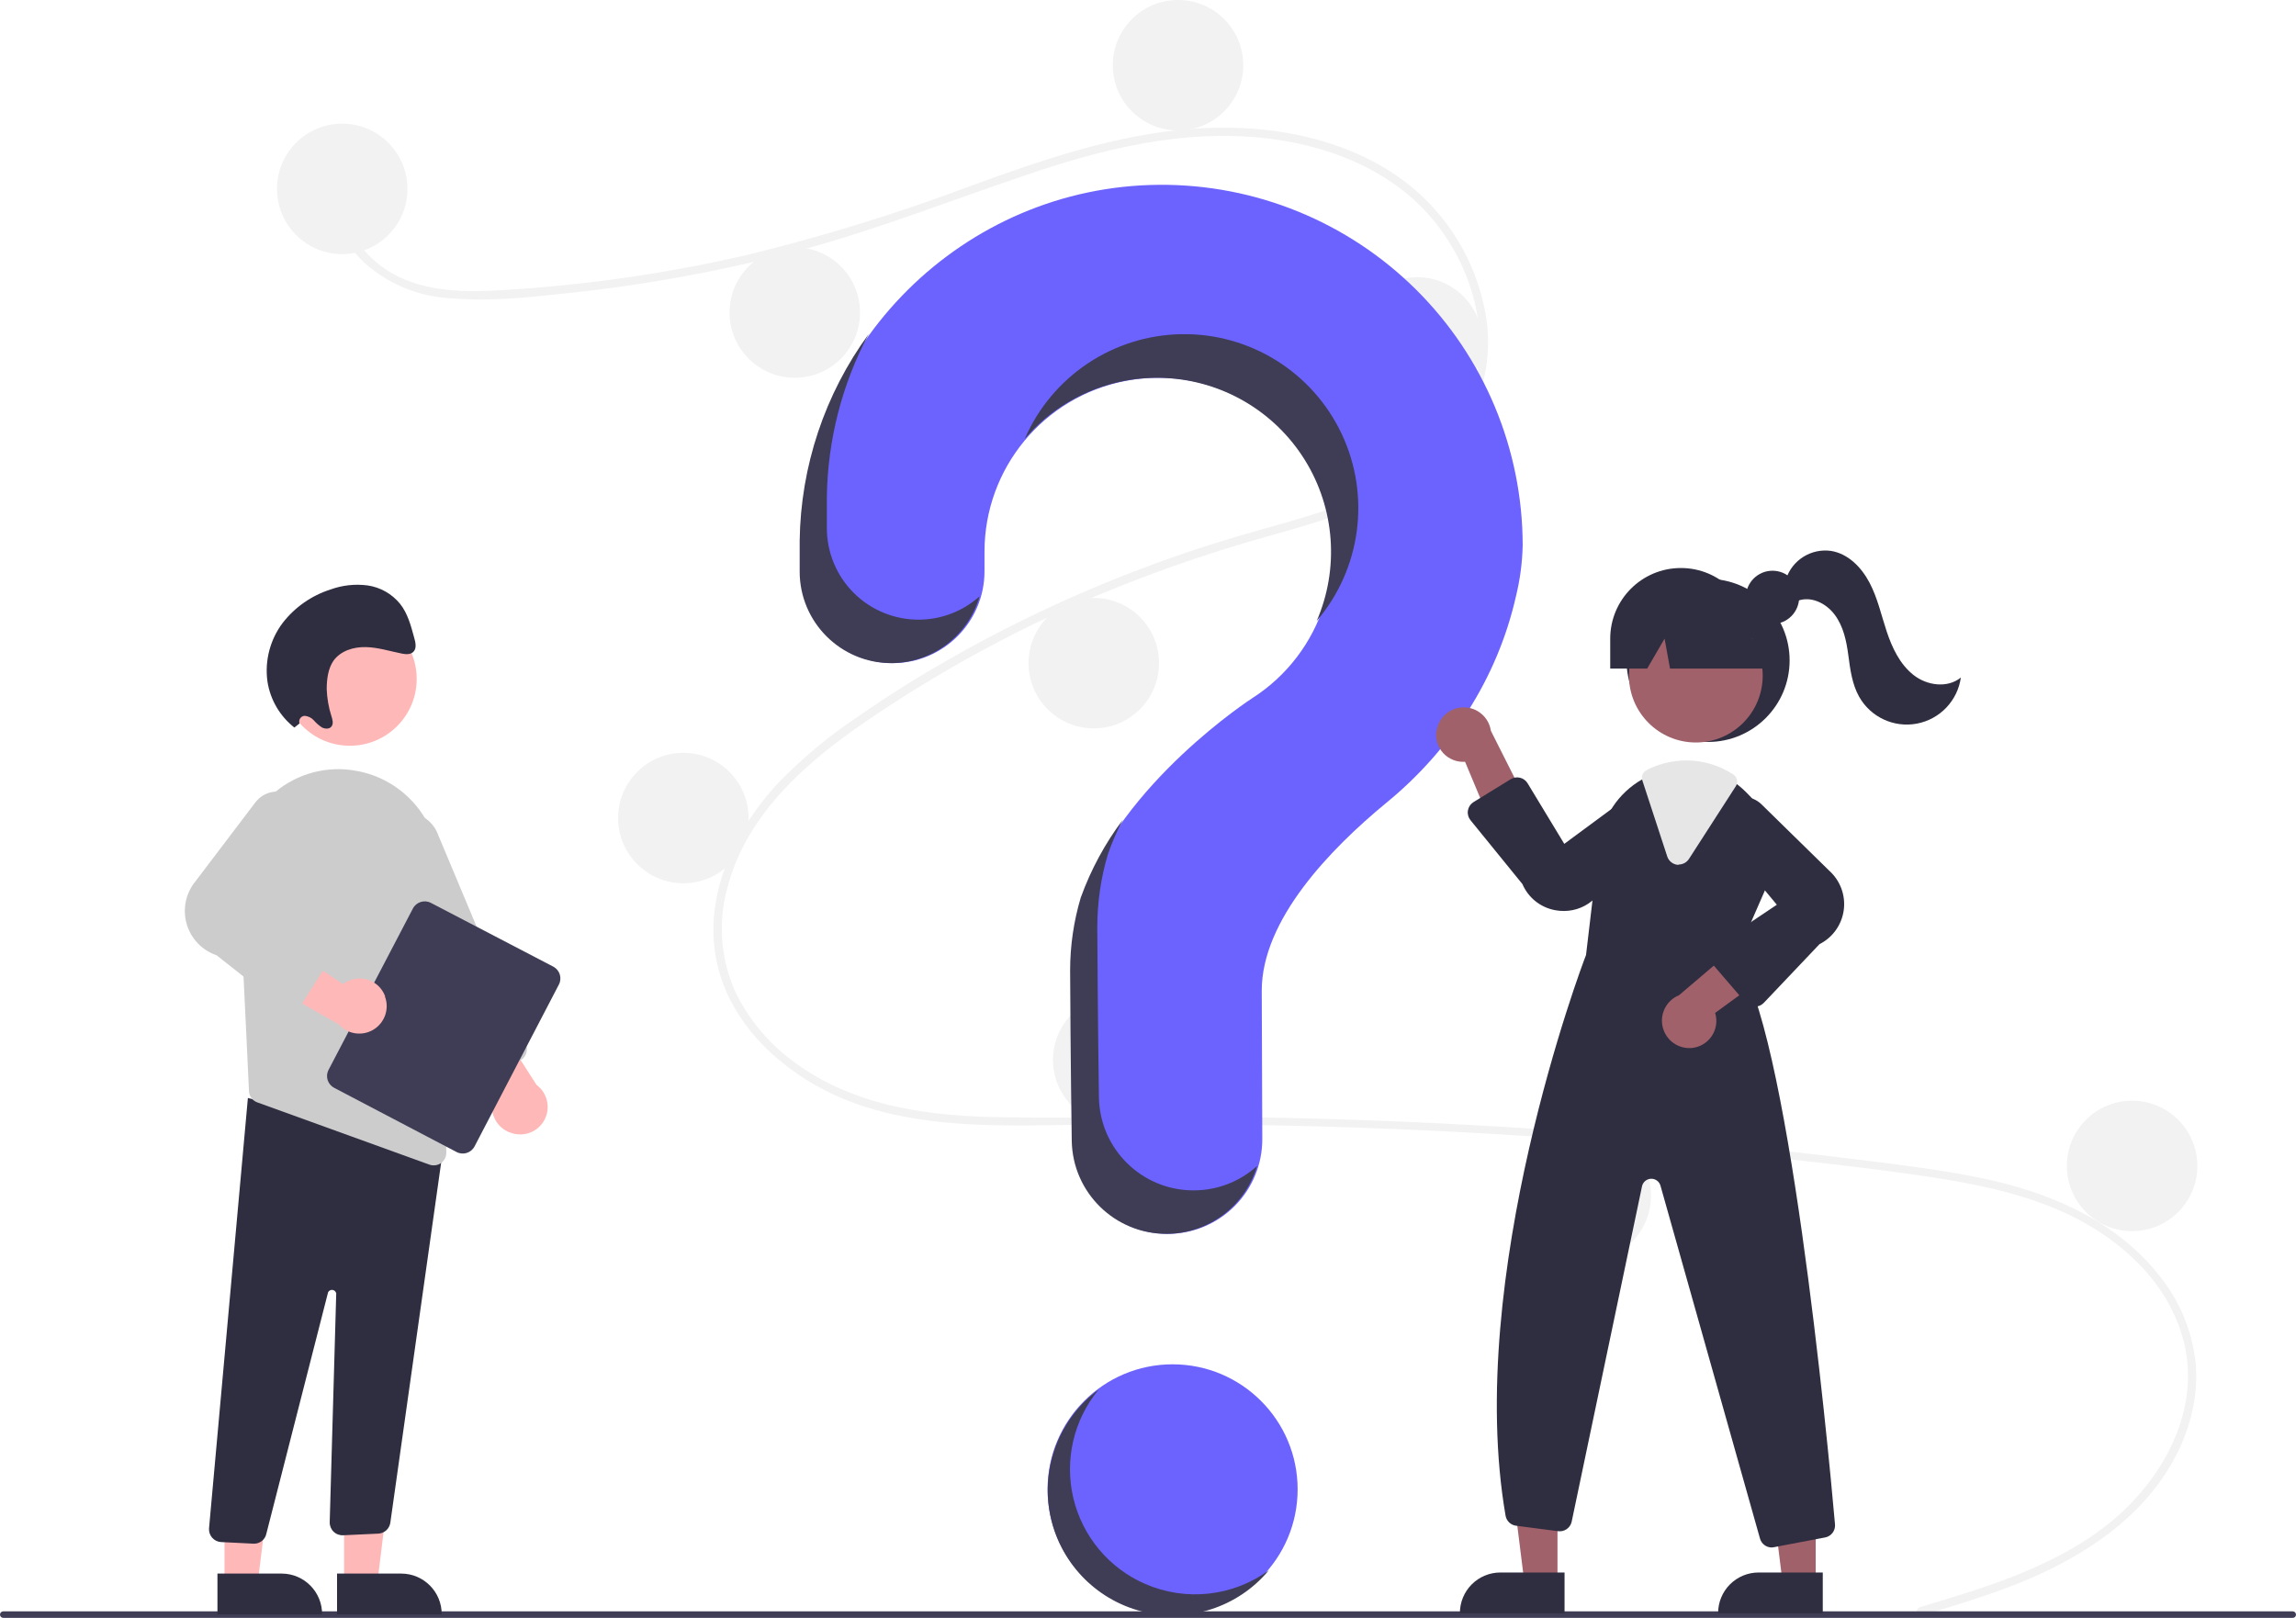
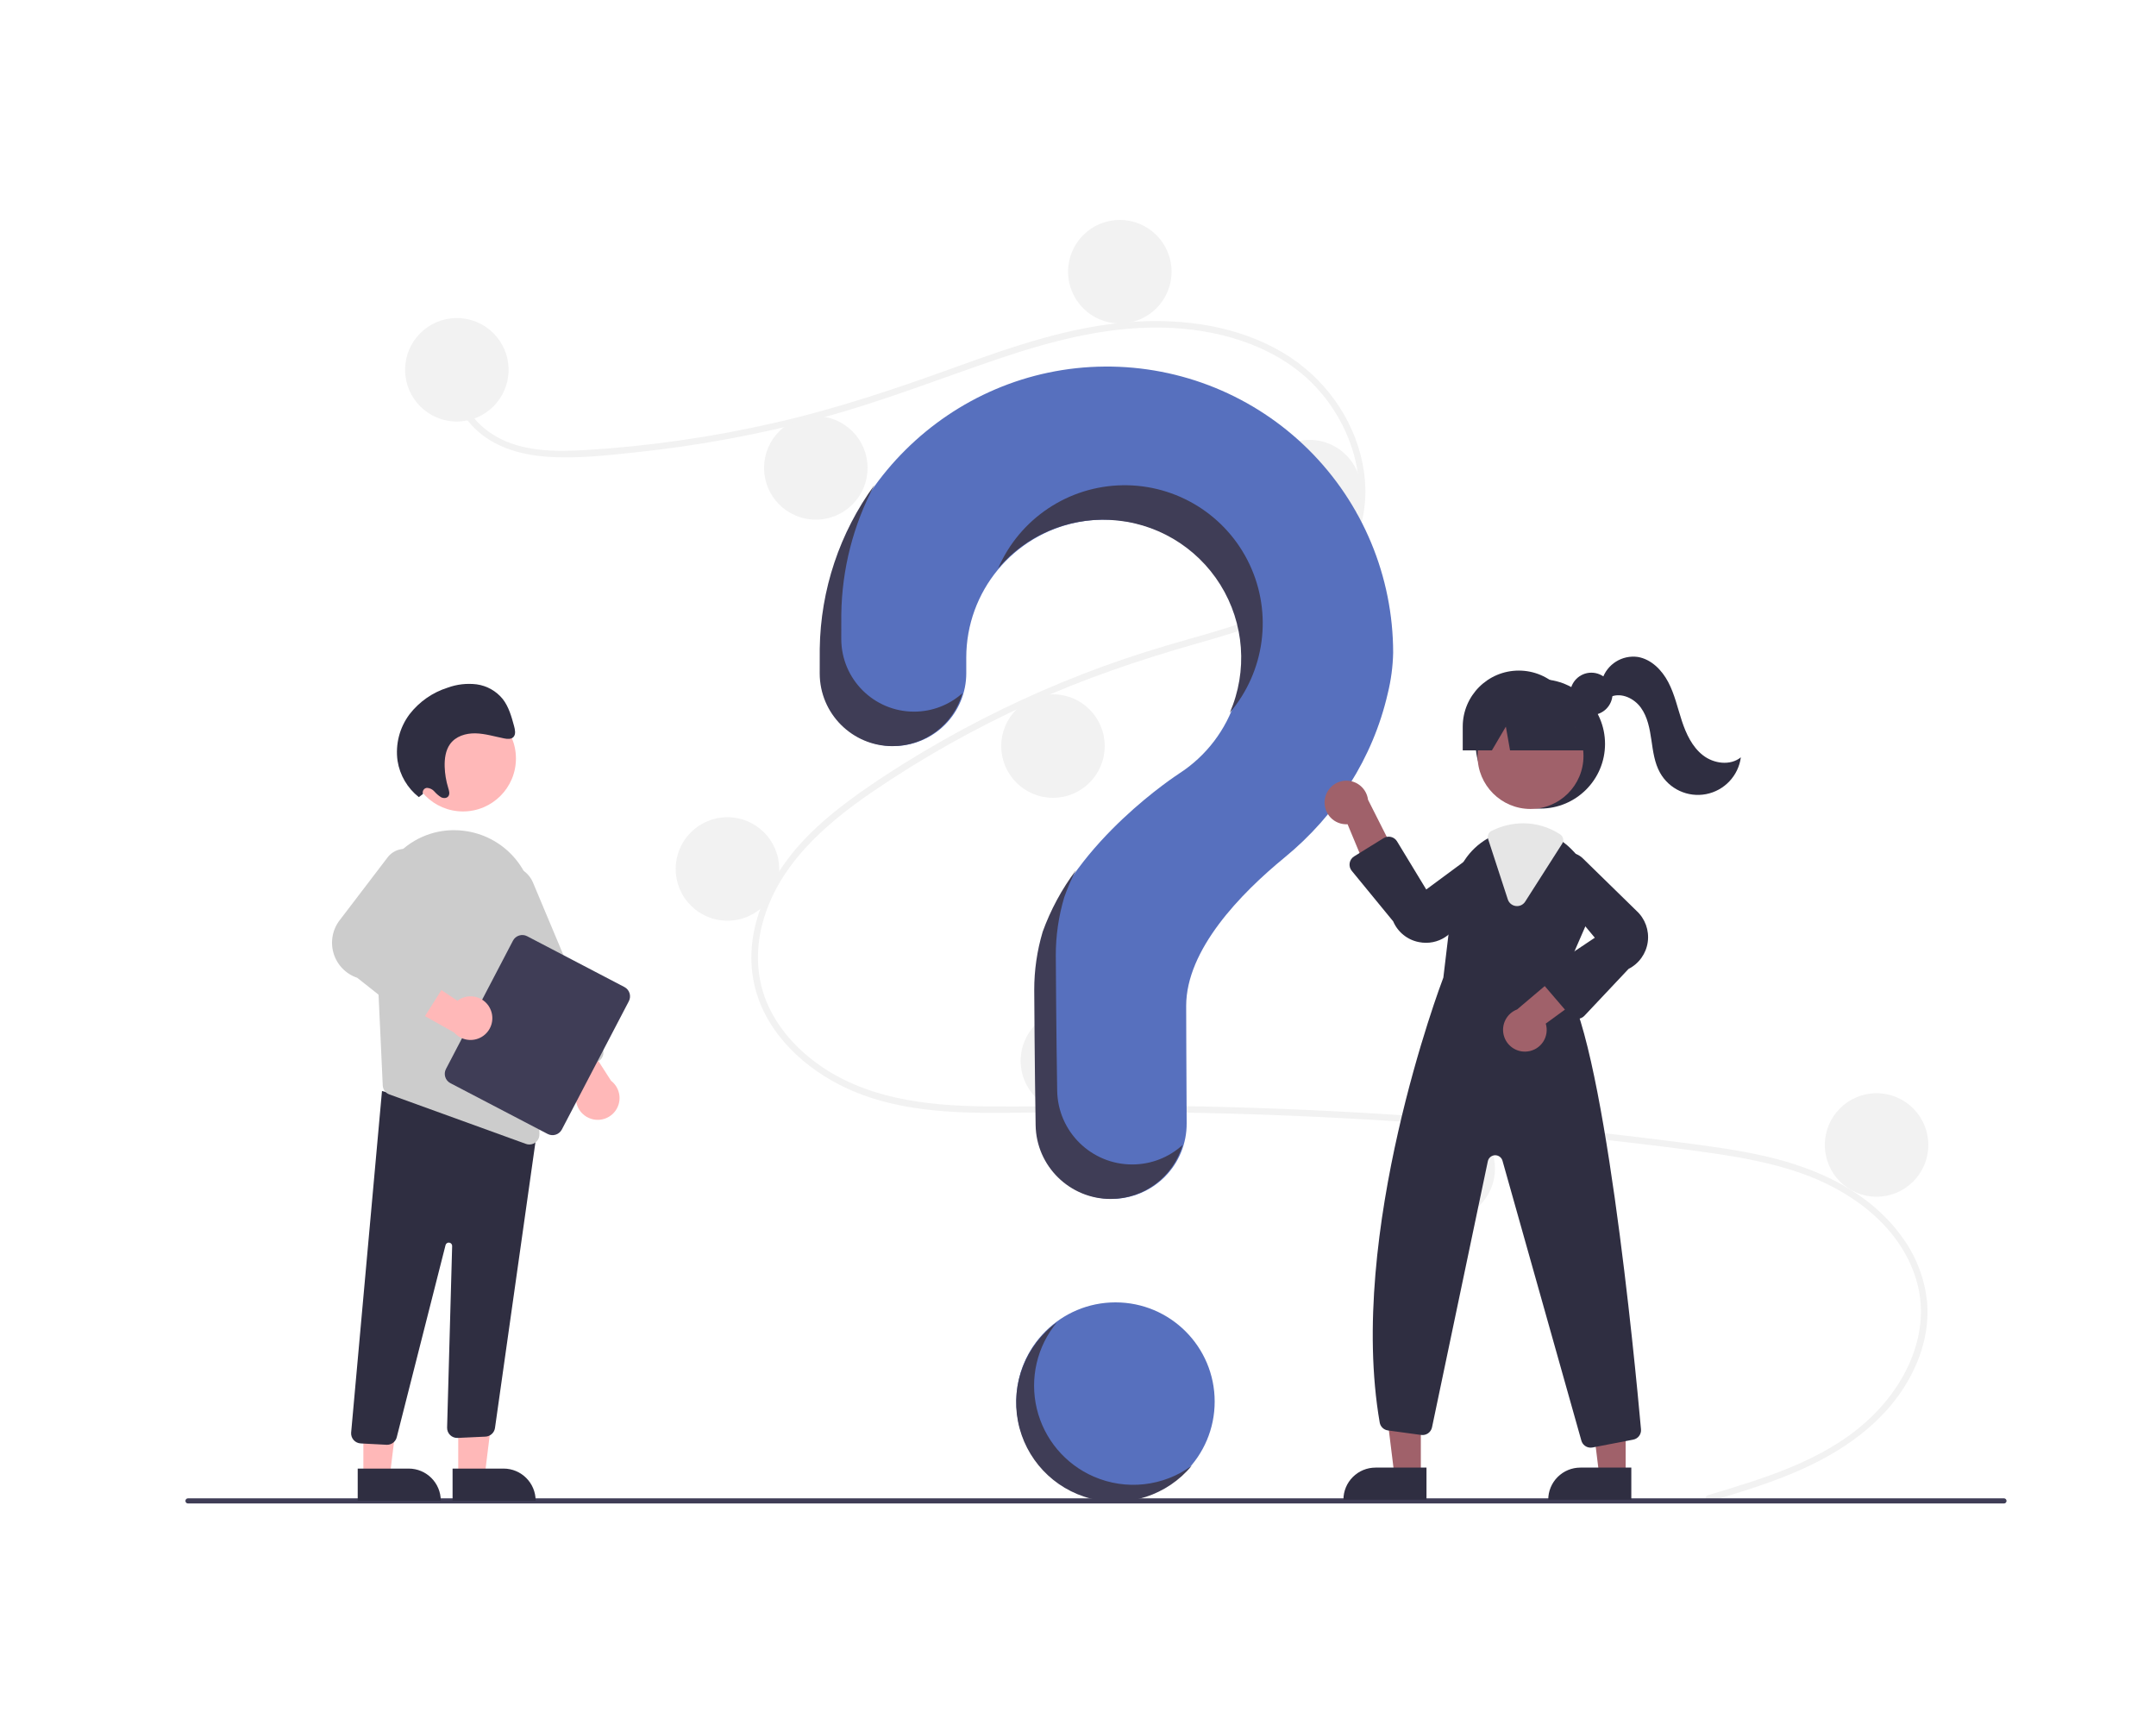
- <svg xmlns="http://www.w3.org/2000/svg" data-name="Layer 1" viewBox="0 0 844.7 595.3">
-   <circle cx="431.4" cy="548" r="46" fill="#6c63ff" />
-   <path d="M706.2 591.4c25.7-7.7 53-15.8 73.5-34.1 18.2-16.5 30.6-41.5 23-66.2-7.5-24.5-30.1-41-53.4-49-13.3-4.7-27.1-7.2-41-9.3-15-2.2-30-4-45.2-5.7q-91.6-10.5-184-12.8a2296 2296 0 00-91.2-.3c-27.1.4-55.7.4-80.9-11.1-19.5-9-37.3-25.3-42.8-46.8-6.3-24.7 5.4-50 22-67.9a178 178 0 0129.7-24.7c11.4-8 23.3-15.3 35.5-22.2A494.6 494.6 0 01426 207c12.8-4.7 25.7-8.7 38.8-12.4 11-3 22-6.2 32.7-10.4 20.6-8.2 40.1-22.1 45.4-45 5-21.5-3.4-45-18-61-17-18.5-42.6-26.7-67.1-28-27.6-1.5-54.5 5.4-80.3 14.2-27.6 9.3-54.6 20-82.8 27.6a557 557 0 01-85.2 15.8c-14.1 1.5-28.6 3.2-42.8 2A51.7 51.7 0 01134.4 97 32 32 0 01124 69.2c.2-1.9 3.1-1 2.8.8-1.8 12.8 6.8 24.5 17.5 30.6 12.4 7 27.4 7 41.2 6.1A537.8 537.8 0 00274 94a711.3 711.3 0 0083.7-25.8c26.1-9.5 52.9-18.7 80.8-20.8 24.3-1.8 49.8 1.8 70.9 14.4a78.4 78.4 0 0136.6 51 59.1 59.1 0 01-17.4 56.4c-16.4 15-38.7 21.5-59.6 27.4a545.6 545.6 0 00-77.4 27.7 485.8 485.8 0 00-72.8 41c-22.2 15.1-44.2 34.3-51.2 61.4a56.6 56.6 0 002.8 38 69.4 69.4 0 0022.2 26.4c22.4 16.4 50.5 19.8 77.5 20 30.2.5 60.5-.6 90.8 0q92.6 1.5 184.8 11.2 23.1 2.5 46.2 5.4c13.8 1.8 27.7 3.6 41.3 6.7 24.1 5.6 47.6 16.4 62.7 36.9a61.3 61.3 0 0111.9 30.4c1 11.6-1.8 23.1-7 33.4-11.5 22.6-33.1 37-56 46.6-12.3 5-25 8.9-37.8 12.7-1.9.6-2.6-2.3-.8-2.9z" fill="#f2f2f2" />
-   <circle cx="125.9" cy="69.5" r="24" fill="#f2f2f2" />
-   <circle cx="292.4" cy="115" r="24" fill="#f2f2f2" />
-   <circle cx="433.4" cy="24" r="24" fill="#f2f2f2" />
-   <circle cx="521.4" cy="126" r="24" fill="#f2f2f2" />
-   <circle cx="402.4" cy="244" r="24" fill="#f2f2f2" />
-   <circle cx="251.4" cy="301" r="24" fill="#f2f2f2" />
-   <circle cx="411.4" cy="390" r="24" fill="#f2f2f2" />
-   <circle cx="583.4" cy="440" r="24" fill="#f2f2f2" />
-   <circle cx="784.4" cy="429" r="24" fill="#f2f2f2" />
-   <path d="M426.5 68c-72 .5-130.8 59-131.8 130.8v11.5a33.7 33.7 0 0033.7 33.7 33.8 33.8 0 0033.8-33.8V203a64 64 0 1198.5 53.9s-48 31-62.7 73.3a94 94 0 00-3.8 26.8c0 3.7.2 36.3.6 62.8a34.8 34.8 0 0034.8 34.2 34.8 34.8 0 0034.8-35l-.2-54.5c0-26 25.1-52 45.7-69 23.8-19.4 41-46 47.8-76a86.8 86.8 0 002.5-18.8A132.8 132.8 0 00426.5 68z" fill="#6c63ff" />
-   <path d="M843.5 595.3H1.2a1.2 1.2 0 010-2.4h842.3a1.2 1.2 0 010 2.4z" fill="#3f3d56" />
-   <circle cx="628.4" cy="243" r="30" fill="#2f2e41" />
-   <path fill="#a0616a" d="M573 582.1h-12.2l-5.9-47.3H573v47.3z" />
-   <path d="M552 578.6h23.6v15h-38.5a14.9 14.9 0 0114.9-15z" fill="#2f2e41" />
-   <path fill="#a0616a" d="M668 582.1h-12.2l-5.9-47.3H668v47.3z" />
-   <path d="M647 578.6h23.6v15h-38.5a14.9 14.9 0 0114.9-15z" fill="#2f2e41" />
-   <circle cx="623.9" cy="248.6" r="24.6" fill="#a0616a" />
-   <path d="M638.5 352.4l11-25.2a31.4 31.4 0 00-7-35.6 31.9 31.9 0 00-3-2.7 31 31 0 00-19-6.6 32.2 32.2 0 00-13.4 3l-1 .5-2 1a31.7 31.7 0 00-15.8 24l-4.8 40.6c-1.3 3.2-44.8 118.4-29.6 206.3a4.5 4.5 0 003.9 3.7l15.4 2a4.5 4.5 0 005-3.4l25.9-123.5a3.5 3.5 0 016.8-.2l36.6 129.8a4.5 4.5 0 004.3 3.3 5.1 5.1 0 00.8-.1l18.9-3.6a4.5 4.5 0 003.6-4.8c-2.7-31-17.5-185.7-36.6-208.5z" fill="#2f2e41" />
-   <path d="M528.4 269a10 10 0 0010.6 11.3l13.8 33 10.3-15.4-14.6-29a10.1 10.1 0 00-20 .1zM622.5 385.6a10 10 0 008.5-12.9l28.8-21-17.4-6.5-24.7 21a10.1 10.1 0 004.8 19.4z" fill="#a0616a" />
-   <path d="M575.4 335.2a17 17 0 01-3.3-.3 16.3 16.3 0 01-12-9.6L541 301.8a4.5 4.5 0 011-6.6l13.8-8.5a4.5 4.5 0 016.2 1.5l13.5 22.3 26-19.2a9.7 9.7 0 0111.3 15.6l-26 23.6a16.3 16.3 0 01-11.4 4.7zM645.6 370.5h-.1a4.5 4.5 0 01-3.3-1.6L630 354.7a4.5 4.5 0 011-6.6l22.7-15.2-20.6-24.8a9.7 9.7 0 0114.9-12.2l25 24.5a16.5 16.5 0 01-3.6 27L648.9 369a4.5 4.5 0 01-3.3 1.4z" fill="#2f2e41" />
-   <path d="M617.6 318.2a4.6 4.6 0 01-.5 0 4.5 4.5 0 01-3.7-3l-9.2-28.1a3 3 0 011.6-3.7l.3-.2.8-.4a32.6 32.6 0 0113.6-3 31.3 31.3 0 0117.2 5.2 3.1 3.1 0 01.9 4.3L621.4 316a4.5 4.5 0 01-3.8 2.1z" fill="#e6e6e6" />
-   <circle cx="652.1" cy="219.8" r="9.8" fill="#2f2e41" />
-   <path d="M618.4 209a26 26 0 00-26 26v11H606l6.4-11 2 11h41l-11-11a26 26 0 00-26-26zM657.1 213a15.2 15.2 0 0116.5-10.3c6.3 1 11.2 6 14.2 11.7s4.3 11.9 6.3 17.9 4.8 12 9.8 16 12.6 5 17.5 1a20.1 20.1 0 01-37.4 7.1c-2.6-4.6-3.3-10-4-15.3s-1.8-10.6-5-14.9-8.8-7-13.7-5.1z" fill="#2f2e41" />
-   <path d="M338 228a33.7 33.7 0 01-33.8-33.7v-11.4a131.5 131.5 0 0115.4-60 131.8 131.8 0 00-25.4 76v11.4a33.7 33.7 0 0033.7 33.7 33.8 33.8 0 0032.5-24.6A33.6 33.6 0 01338 228zM428.8 139.1a64 64 0 0155.6 89.4 64 64 0 10-107.4-67 63.9 63.9 0 0151.8-22.4zM439.1 438a34.8 34.8 0 01-34.8-34.2c-.4-26.4-.6-59-.6-62.8a94 94 0 013.9-26.7 95 95 0 015.5-12.7 110 110 0 00-15.5 28.7 94 94 0 00-3.9 26.7c0 3.8.2 36.4.6 62.8a34.8 34.8 0 0034.8 34.2 34.8 34.8 0 0033.4-25 34.7 34.7 0 01-23.4 9z" fill="#3f3d56" />
-   <path fill="#ffb8b8" d="M126.5 582.6h12.3l5.8-47.3h-18v47.3z" />
-   <path d="M162.4 594H124v-15h23.7a14.9 14.9 0 0114.8 15z" fill="#2f2e41" />
-   <path fill="#ffb8b8" d="M82.5 582.6h12.3l5.8-47.3h-18v47.3z" />
-   <path d="M118.4 594H80v-15h23.7a14.9 14.9 0 0114.8 15zM93.3 568l-12-.6a4.7 4.7 0 01-4.4-5L91.2 404l65.9 17.8 6.3-1.8-19.8 140.3a4.7 4.7 0 01-4.4 4l-12.9.6a4.7 4.7 0 01-5-4.8l2.4-84.2a1.6 1.6 0 00-3-.4L98 564.3a4.6 4.6 0 01-4.6 3.7h-.2z" fill="#2f2e41" />
-   <circle cx="128.7" cy="249.8" r="24.6" fill="#ffb8b8" />
-   <path d="M87.8 322l2.8 58.2 1 21.2a4.6 4.6 0 003 4.2l63.3 22.9a4.5 4.5 0 001.6.3 4.6 4.6 0 004.7-4.8l-2.6-104.8a37 37 0 00-30.7-35.6l-1.9-.3a36.2 36.2 0 00-29.2 9.4 37.2 37.2 0 00-12 29.2z" fill="#ccc" />
-   <path d="M188.2 416.9a10 10 0 01-5.4-15.3l-21.5-28.5 18.6-1.2 17.5 27.3a10.1 10.1 0 01-9.2 17.7z" fill="#ffb8b8" />
-   <path d="M173 396.5a4.6 4.6 0 01-2.5-2.5l-32.3-77.1a12.5 12.5 0 1123-9.7l32.3 77.1a4.7 4.7 0 01-2.5 6.1l-14.3 6a4.6 4.6 0 01-3.6 0z" fill="#ccc" />
-   <path d="M120.8 393.8l31.1-59.5a4.9 4.9 0 016.6-2.1l45.1 23.5a4.9 4.9 0 012 6.6l-31 59.5a4.9 4.9 0 01-6.6 2.1l-45-23.6a4.9 4.9 0 01-2.2-6.5z" fill="#3f3d56" />
-   <path d="M141.7 366.6a10 10 0 00-15.5-4.5l-29.8-19.7v18.5l28.2 16a10.1 10.1 0 0017-10.3z" fill="#ffb8b8" />
-   <path d="M104 370.7l-24.3-19.2a17.2 17.2 0 01-7.8-27.2l22-29a10.1 10.1 0 0117.2 10.4l-17.5 28.6 25.7 12.1a4.7 4.7 0 012 6.8l-10.4 16.4a4.7 4.7 0 01-3.2 2v.1a4.7 4.7 0 01-3.7-1z" fill="#ccc" />
-   <path d="M110.2 266.2a2.1 2.1 0 011.8-2.8 5 5 0 013.5 1.7 13.8 13.8 0 003 2.6c1.3.6 2.9.6 3.6-.6.6-1 .2-2.5-.2-3.7a37 37 0 01-1.7-9.8c0-3.7.5-7.6 2.5-10.5 2.7-3.7 7.4-5.1 11.9-5s8.8 1.5 13.3 2.4c1.5.3 3.3.4 4.3-.8 1.1-1.2.7-3.3.2-5-1.2-4.4-2.4-9-5.2-12.5a18.9 18.9 0 00-12-6.8 29 29 0 00-13.6 1.5 36.1 36.1 0 00-17.6 12.3 29.2 29.2 0 00-5.6 21.6 26.7 26.7 0 009.9 16.9z" fill="#2f2e41" />
-   <path d="M421.3 582.8a46 46 0 01-17.1-71.5 46 46 0 1062.6 66.5 46 46 0 01-45.5 5z" fill="#3f3d56" />
+ <svg xmlns="http://www.w3.org/2000/svg" width="1000px" height="800px" viewBox="0 0 1000 800" version="1.1">
+   <g id="depistage" stroke="none" stroke-width="1" fill="none" fill-rule="evenodd">
+     <g id="undraw_Questions_re_1fy7(1)" transform="translate(86, 102)" fill-rule="nonzero">
+       <circle id="Oval" fill="#5770BE" cx="431.393" cy="548" r="46" />
+       <path d="M706.199,591.416 C731.934,583.687 759.293,575.628 779.703,557.255 C797.94,540.837 810.253,515.766 802.697,491.143 C795.157,466.571 772.573,450.187 749.256,442.038 C736.031,437.416 722.195,434.852 708.364,432.837 C693.329,430.648 678.228,428.854 663.134,427.127 C602.016,420.137 540.668,415.867 479.09,414.316 C448.706,413.551 418.327,413.57 387.938,414.011 C360.798,414.405 332.216,414.395 307.039,402.86 C287.46,393.89 269.691,377.571 264.235,356.127 C257.938,331.372 269.553,306.163 286.215,288.235 C294.998,278.784 305.263,270.831 315.851,263.517 C327.339,255.583 339.227,248.211 351.372,241.329 C375.293,227.782 400.302,216.252 426.139,206.861 C438.885,202.226 451.82,198.228 464.867,194.539 C475.884,191.424 486.935,188.305 497.583,184.062 C518.166,175.858 537.744,161.962 542.977,139.18 C547.937,117.589 539.574,94.15 524.912,78.11 C507.949,59.553 482.373,51.418 457.852,50.102 C430.324,48.624 403.43,55.514 377.555,64.257 C349.959,73.584 322.957,84.307 294.777,91.861 C266.833,99.344 238.348,104.639 209.581,107.697 C195.499,109.197 180.991,110.89 166.825,109.742 C154.953,108.78 143.141,105.288 134.391,96.862 C126.888,89.638 122.419,79.708 123.956,69.23 C124.235,67.327 127.126,68.136 126.848,70.028 C124.978,82.783 133.648,94.536 144.333,100.557 C156.681,107.515 171.707,107.525 185.454,106.729 C215.263,104.928 244.871,100.648 273.969,93.933 C302.561,87.403 330.133,78.067 357.673,68.094 C383.829,58.623 410.57,49.378 438.513,47.327 C462.759,45.547 488.265,49.079 509.387,61.75 C527.951,72.886 541.602,91.457 545.952,112.768 C550.202,133.593 544.315,154.553 528.552,169.085 C512.23,184.132 489.851,190.564 468.995,196.489 C442.543,204.003 416.658,212.787 391.603,224.192 C366.206,235.72 341.85,249.413 318.803,265.12 C296.556,280.322 274.602,299.451 267.566,326.571 C264.289,339.204 264.894,352.603 270.378,364.536 C275.254,375.146 283.284,384.071 292.639,390.954 C314.96,407.379 343.092,410.751 370.054,411.087 C400.335,411.463 430.617,410.441 460.909,410.939 C522.641,411.952 584.247,415.709 645.727,422.211 C661.133,423.842 676.518,425.644 691.885,427.618 C705.706,429.394 719.574,431.159 733.163,434.313 C757.326,439.921 780.837,450.705 795.855,471.191 C802.52,480.071 806.65,490.594 807.802,501.637 C808.854,513.161 806.032,524.706 800.822,534.958 C789.29,557.648 767.688,572.081 744.749,581.562 C732.462,586.641 719.717,590.488 706.997,594.309 C705.144,594.865 704.352,591.971 706.2,591.416 L706.199,591.416 Z" id="Path" fill="#F2F2F2" />
+       <circle id="Oval" fill="#F2F2F2" cx="125.893" cy="69.5" r="24" />
+       <circle id="Oval" fill="#F2F2F2" cx="292.393" cy="115" r="24" />
+       <circle id="Oval" fill="#F2F2F2" cx="433.393" cy="24" r="24" />
+       <circle id="Oval" fill="#F2F2F2" cx="521.393" cy="126" r="24" />
+       <circle id="Oval" fill="#F2F2F2" cx="402.393" cy="244" r="24" />
+       <circle id="Oval" fill="#F2F2F2" cx="251.393" cy="301" r="24" />
+       <circle id="Oval" fill="#F2F2F2" cx="411.393" cy="390" r="24" />
+       <circle id="Oval" fill="#F2F2F2" cx="583.393" cy="440" r="24" />
+       <circle id="Oval" fill="#F2F2F2" cx="784.393" cy="429" r="24" />
+       <path d="M426.465,68 C354.573,68.511 295.709,126.933 294.688,198.82 C294.679,199.483 294.675,204.15 294.675,210.254 C294.675,228.89 309.782,243.998 328.419,244 L328.419,244 C337.378,243.998 345.97,240.435 352.302,234.096 C358.634,227.758 362.188,219.162 362.18,210.202 C362.176,206.05 362.174,203.176 362.174,203 C362.168,172.31 383.948,145.936 414.085,140.138 C444.223,134.341 474.233,150.754 485.613,179.256 C496.992,207.758 486.538,240.326 460.695,256.879 L460.706,256.894 C460.706,256.894 412.678,287.813 398.035,330.229 L398.048,330.232 C395.473,338.921 394.168,347.937 394.174,357 C394.174,360.725 394.393,393.321 394.817,419.778 C395.125,438.77 410.612,454.004 429.607,454 L429.607,454 C438.872,454 447.755,450.304 454.286,443.732 C460.818,437.16 464.458,428.255 464.401,418.989 C464.254,394.76 464.174,366.548 464.174,364.5 C464.174,338.455 489.3,312.505 509.938,295.583 C533.704,276.096 550.806,249.54 557.675,219.583 C559.195,213.416 560.033,207.1 560.174,200.75 C560.174,165.376 546.056,131.466 520.953,106.543 C495.85,81.621 461.838,67.748 426.465,68 Z" id="Path" fill="#5770BE" />
+       <path d="M843.485,595.262 L1.191,595.262 C0.534,595.26 0.003,594.727 0.003,594.071 C0.003,593.415 0.534,592.882 1.191,592.88 L843.485,592.88 C844.142,592.88 844.675,593.413 844.675,594.071 C844.675,594.728 844.142,595.262 843.485,595.262 L843.485,595.262 Z" id="Path" fill="#3F3D56" />
+       <circle id="Oval" fill="#2F2E41" cx="628.449" cy="242.996" r="30" />
+       <polygon id="Path" fill="#A0616A" points="573.012 582.129 560.753 582.129 554.92 534.841 573.015 534.841" />
+       <path d="M551.996,578.626 L575.639,578.626 L575.639,593.512 L537.109,593.512 L537.109,593.512 C537.109,589.564 538.677,585.778 541.469,582.986 C544.261,580.194 548.047,578.626 551.996,578.626 Z" id="Path" fill="#2F2E41" />
+       <polygon id="Path" fill="#A0616A" points="668.012 582.129 655.753 582.129 649.92 534.841 668.015 534.841" />
+       <path d="M646.996,578.626 L670.639,578.626 L670.639,593.512 L632.109,593.512 L632.109,593.512 C632.109,589.564 633.677,585.778 636.469,582.986 C639.261,580.194 643.047,578.626 646.996,578.626 Z" id="Path" fill="#2F2E41" />
+       <circle id="Oval" fill="#A0616A" cx="623.89" cy="248.61" r="24.561" />
+       <path d="M638.529,352.406 L649.519,327.156 C654.989,315.016 652.203,300.747 642.569,291.556 C641.603,290.601 640.578,289.71 639.499,288.886 C634.076,284.644 627.394,282.332 620.509,282.316 C615.88,282.334 611.309,283.35 607.109,285.296 C606.749,285.456 606.399,285.626 606.039,285.796 C605.349,286.126 604.669,286.486 604.009,286.856 C595.278,291.869 589.45,300.733 588.309,310.736 L583.459,351.376 C582.239,354.566 538.719,469.766 553.939,557.716 C554.271,559.644 555.819,561.131 557.759,561.386 L573.189,563.486 C575.526,563.806 577.713,562.265 578.199,559.956 L604.089,436.546 C604.421,434.968 605.787,433.82 607.399,433.766 C609.01,433.711 610.451,434.764 610.889,436.316 L647.469,566.096 C648.005,568.034 649.768,569.376 651.779,569.376 C652.071,569.376 652.362,569.347 652.649,569.296 L671.499,565.666 C673.77,565.241 675.344,563.156 675.129,560.856 C672.359,529.966 657.639,375.236 638.529,352.406 Z" id="Path" fill="#2F2E41" />
+       <path d="M528.439,269.05 C528.094,272.006 529.076,274.963 531.121,277.125 C533.166,279.287 536.063,280.433 539.034,280.253 L552.763,313.246 L563.148,297.851 L548.518,268.881 C547.872,263.799 543.527,260.004 538.404,260.047 C533.281,260.09 529,263.958 528.439,269.05 L528.439,269.05 Z" id="Path" fill="#A0616A" />
+       <path d="M622.528,385.626 C625.483,385.273 628.13,383.629 629.756,381.137 C631.382,378.645 631.821,375.56 630.954,372.713 L659.84,351.675 L642.449,345.162 L617.686,366.139 C612.894,367.952 610.216,373.062 611.451,378.034 C612.687,383.005 617.445,386.267 622.528,385.626 L622.528,385.626 Z" id="Path" fill="#A0616A" />
+       <path d="M575.44,335.241 C574.332,335.24 573.228,335.131 572.141,334.916 C566.806,333.9 562.326,330.295 560.194,325.3 L540.959,301.846 C540.137,300.843 539.787,299.534 540,298.254 C540.213,296.974 540.967,295.849 542.07,295.166 L555.755,286.695 C556.775,286.063 558.006,285.865 559.173,286.145 C560.34,286.425 561.347,287.159 561.97,288.185 L575.526,310.519 L601.488,291.333 C605.761,289.093 611.03,290.325 613.866,294.227 C616.702,298.13 616.248,303.522 612.798,306.894 L586.886,330.531 C583.841,333.549 579.727,335.242 575.44,335.241 Z" id="Path" fill="#2F2E41" />
+       <path d="M645.59,370.513 C645.555,370.513 645.519,370.513 645.484,370.512 C644.208,370.481 643.005,369.911 642.173,368.942 L630.007,354.749 C629.169,353.771 628.79,352.481 628.966,351.205 C629.142,349.929 629.856,348.79 630.927,348.076 L653.709,332.888 L633.07,308.076 C630.589,303.939 631.517,298.608 635.25,295.552 C638.984,292.497 644.393,292.642 647.958,295.893 L673.041,320.406 C677.048,324.067 679.003,329.462 678.269,334.84 C677.535,340.218 674.207,344.893 669.366,347.346 L648.865,369.1 C648.014,370.002 646.829,370.513 645.59,370.513 L645.59,370.513 Z" id="Path" fill="#2F2E41" />
+       <path d="M617.645,318.214 C617.45,318.214 617.254,318.202 617.061,318.177 C615.331,317.967 613.881,316.768 613.35,315.108 L604.208,287.079 C603.734,285.614 604.415,284.024 605.802,283.354 L606.099,283.214 C606.368,283.086 606.634,282.96 606.906,282.839 C611.169,280.862 615.81,279.831 620.509,279.816 C626.61,279.827 632.574,281.619 637.67,284.973 C639.092,285.919 639.493,287.829 638.572,289.267 L621.422,316.135 C620.604,317.432 619.178,318.217 617.645,318.214 Z" id="Path" fill="#E6E6E6" />
+       <circle id="Oval" fill="#2F2E41" cx="652.101" cy="219.786" r="9.817" />
+       <path d="M618.449,208.996 L618.449,208.996 C604.089,208.996 592.449,220.636 592.449,234.996 L592.449,245.996 L605.978,245.996 L612.449,234.996 L614.39,245.996 L655.449,245.996 L644.449,234.996 C644.449,220.636 632.808,208.996 618.449,208.996 L618.449,208.996 Z" id="Path" fill="#2F2E41" />
+       <path d="M657.147,213.062 C659.387,206.055 666.338,201.671 673.627,202.666 C679.883,203.712 684.83,208.741 687.777,214.357 C690.724,219.974 692.085,226.26 694.066,232.285 C696.047,238.311 698.857,244.369 703.859,248.269 C708.861,252.17 716.536,253.228 721.449,249.215 C720.298,257.791 713.793,264.67 705.296,266.298 C696.798,267.926 688.211,263.939 683.972,256.397 C681.38,251.785 680.711,246.38 679.942,241.146 C679.173,235.912 678.174,230.496 675.08,226.205 C671.985,221.915 666.192,219.112 661.276,221.067 L657.147,213.062 Z" id="Path" fill="#2F2E41" />
+       <path d="M337.947,228.038 L337.947,228.038 C319.31,228.036 304.203,212.929 304.202,194.292 C304.202,188.189 304.206,183.522 304.216,182.858 C304.5,161.952 309.765,141.414 319.574,122.949 C303.458,145.012 294.596,171.538 294.216,198.858 C294.206,199.522 294.202,204.189 294.202,210.292 C294.203,228.929 309.31,244.036 327.947,244.038 L327.947,244.038 C343.058,244.033 356.326,233.99 360.434,219.448 C354.256,224.989 346.246,228.048 337.947,228.038 Z" id="Path" fill="#3F3D56" />
+       <path d="M428.753,139.109 C449.754,140.112 468.924,151.366 480.036,169.216 C491.147,187.066 492.783,209.235 484.412,228.522 C500.705,209.387 504.29,182.486 493.577,159.752 C482.863,137.018 459.835,122.658 434.706,123.043 C409.576,123.428 386.999,138.485 376.986,161.537 C389.826,146.432 408.952,138.146 428.753,139.109 L428.753,139.109 Z" id="Path" fill="#3F3D56" />
+       <path d="M439.135,438.038 L439.135,438.038 C420.139,438.043 404.653,422.809 404.345,403.816 C403.921,377.36 403.702,344.764 403.702,341.038 C403.696,331.976 405.001,322.96 407.575,314.27 L407.563,314.267 C409.084,309.906 410.92,305.661 413.057,301.567 C406.496,310.311 401.274,319.984 397.563,330.267 L397.575,330.27 C395.001,338.96 393.696,347.976 393.702,357.038 C393.702,360.764 393.921,393.36 394.345,419.816 C394.653,438.809 410.139,454.043 429.135,454.038 L429.135,454.038 C444.596,454.036 458.203,443.832 462.536,428.99 C456.139,434.823 447.791,438.051 439.135,438.038 L439.135,438.038 Z" id="Path" fill="#3F3D56" />
+       <polygon id="Path" fill="#FFB8B8" points="126.541 582.585 138.8 582.584 144.633 535.296 126.538 535.297" />
+       <path d="M123.914,579.081 L162.444,579.081 L162.444,593.968 L138.8,593.968 C130.579,593.968 123.914,587.303 123.914,579.081 L123.914,579.081 L123.914,579.081 Z" id="Path" fill="#2F2E41" transform="translate(143.179, 586.5249) rotate(179.9974) translate(-143.179, -586.5249) " />
+       <polygon id="Path" fill="#FFB8B8" points="82.541 582.585 94.8 582.584 100.633 535.296 82.538 535.297" />
+       <path d="M79.914,579.081 L118.444,579.081 L118.444,593.968 L94.8,593.968 C86.579,593.968 79.914,587.303 79.914,579.081 L79.914,579.081 L79.914,579.081 Z" id="Path" fill="#2F2E41" transform="translate(99.17895, 586.5249) rotate(179.9974) translate(-99.17895, -586.5249) " />
+       <path d="M93.254,568.041 L81.279,567.412 C80.032,567.346 78.863,566.784 78.033,565.851 C77.203,564.918 76.781,563.691 76.861,562.445 L91.173,403.979 L157.084,421.764 L163.435,420.032 L143.576,560.317 C143.228,562.49 141.416,564.13 139.218,564.261 L126.309,564.863 C125.004,564.935 123.729,564.458 122.792,563.547 C121.855,562.635 121.342,561.374 121.378,560.067 L123.717,475.871 C123.739,475.064 123.142,474.373 122.34,474.279 C121.538,474.186 120.798,474.72 120.634,475.511 L98.077,564.323 C97.638,566.496 95.724,568.056 93.508,568.049 C93.424,568.049 93.339,568.047 93.254,568.041 Z" id="Path" fill="#2F2E41" />
+       <circle id="Oval" fill="#FFB8B8" cx="128.742" cy="249.759" r="24.561" />
+       <path d="M87.85,321.918 L90.55,380.185 L91.526,401.384 C91.606,403.271 92.822,404.923 94.601,405.559 L157.937,428.502 C158.448,428.693 158.99,428.788 159.536,428.783 C160.797,428.789 162.006,428.282 162.885,427.379 C163.765,426.476 164.239,425.255 164.2,423.995 L161.603,319.228 C161.252,301.496 148.345,286.518 130.86,283.551 C130.247,283.457 129.624,283.364 129,283.28 C118.361,281.96 107.683,285.417 99.835,292.722 C91.709,300.196 87.319,310.89 87.85,321.918 L87.85,321.918 Z" id="Path" fill="#CCCCCC" />
+       <path d="M188.192,416.876 C185.155,415.933 182.741,413.61 181.684,410.611 C180.626,407.611 181.049,404.289 182.823,401.649 L161.345,373.089 L179.88,371.942 L197.434,399.239 C201.313,402.238 202.481,407.588 200.206,411.931 C197.93,416.274 192.866,418.359 188.192,416.876 L188.192,416.876 Z" id="Path" fill="#FFB8B8" />
+       <path d="M173.091,396.481 C171.942,396.015 171.027,395.108 170.55,393.963 L138.192,316.868 C136.464,312.762 137.06,308.045 139.755,304.498 C142.449,300.95 146.833,299.11 151.252,299.672 C155.672,300.234 159.455,303.112 161.176,307.221 L193.534,384.317 C194.53,386.697 193.411,389.434 191.034,390.435 L176.668,396.464 C175.526,396.947 174.238,396.954 173.091,396.481 L173.091,396.481 Z" id="Path" fill="#CCCCCC" />
+       <path d="M120.845,393.762 L151.925,334.253 C153.173,331.87 156.114,330.947 158.5,332.189 L203.611,355.749 C205.994,356.997 206.917,359.939 205.675,362.324 L174.595,421.833 C173.347,424.216 170.406,425.139 168.02,423.897 L122.909,400.337 C120.526,399.089 119.603,396.147 120.845,393.762 L120.845,393.762 Z" id="Path" fill="#3F3D56" />
+       <path d="M141.688,366.574 C140.568,363.597 138.107,361.325 135.05,360.447 C131.993,359.568 128.701,360.186 126.171,362.113 L96.393,342.359 L96.342,360.929 L124.628,376.841 C127.851,380.536 133.261,381.386 137.462,378.858 C141.663,376.33 143.444,371.152 141.688,366.574 L141.688,366.574 Z" id="Path" fill="#FFB8B8" />
+       <path d="M104.038,370.75 L79.702,351.472 C74.357,349.677 70.235,345.373 68.673,339.956 C67.112,334.539 68.309,328.701 71.878,324.337 L93.975,295.377 C97.149,291.498 102.688,290.535 106.985,293.115 C111.282,295.695 113.036,301.037 111.105,305.662 L93.621,334.262 L119.315,346.448 C120.524,347.022 121.429,348.085 121.801,349.37 C122.174,350.654 121.978,352.037 121.263,353.168 L110.891,369.582 C110.182,370.702 109.032,371.47 107.725,371.693 C107.699,371.698 107.673,371.702 107.647,371.705 C106.364,371.899 105.058,371.553 104.038,370.75 Z" id="Path" fill="#CCCCCC" />
+       <path d="M110.183,266.205 C109.969,265.58 110.057,264.892 110.42,264.341 C110.783,263.789 111.381,263.437 112.039,263.386 C113.384,263.459 114.64,264.079 115.516,265.101 C116.404,266.126 117.439,267.015 118.587,267.738 C119.775,268.337 121.386,268.252 122.064,267.11 C122.7,266.038 122.264,264.602 121.879,263.357 C120.899,260.188 120.351,256.902 120.249,253.587 C120.138,249.886 120.66,246.025 122.709,243.138 C125.352,239.414 130.08,238 134.554,238.102 C139.028,238.205 143.429,239.586 147.861,240.459 C149.391,240.76 151.189,240.914 152.213,239.729 C153.301,238.468 152.901,236.427 152.438,234.725 C151.237,230.307 149.963,225.74 147.173,222.173 C144.156,218.465 139.846,216.039 135.112,215.382 C130.567,214.819 125.953,215.343 121.65,216.911 C114.639,219.121 108.469,223.418 103.967,229.229 C99.326,235.409 97.32,243.175 98.389,250.83 C99.433,257.496 102.966,263.519 108.275,267.684 L110.183,266.205 Z" id="Path" fill="#2F2E41" />
+       <path d="M421.258,582.78 C408.01,577.01 398.244,565.349 394.888,551.294 C391.532,537.239 394.976,522.424 404.188,511.291 C389.807,521.791 382.778,539.647 386.143,557.132 C389.508,574.617 402.661,588.589 419.911,593.002 C437.161,597.415 455.409,591.476 466.757,577.755 C453.562,587.399 436.239,589.312 421.258,582.78 L421.258,582.78 Z" id="Path" fill="#3F3D56" />
+     </g>
+   </g>
</svg>
